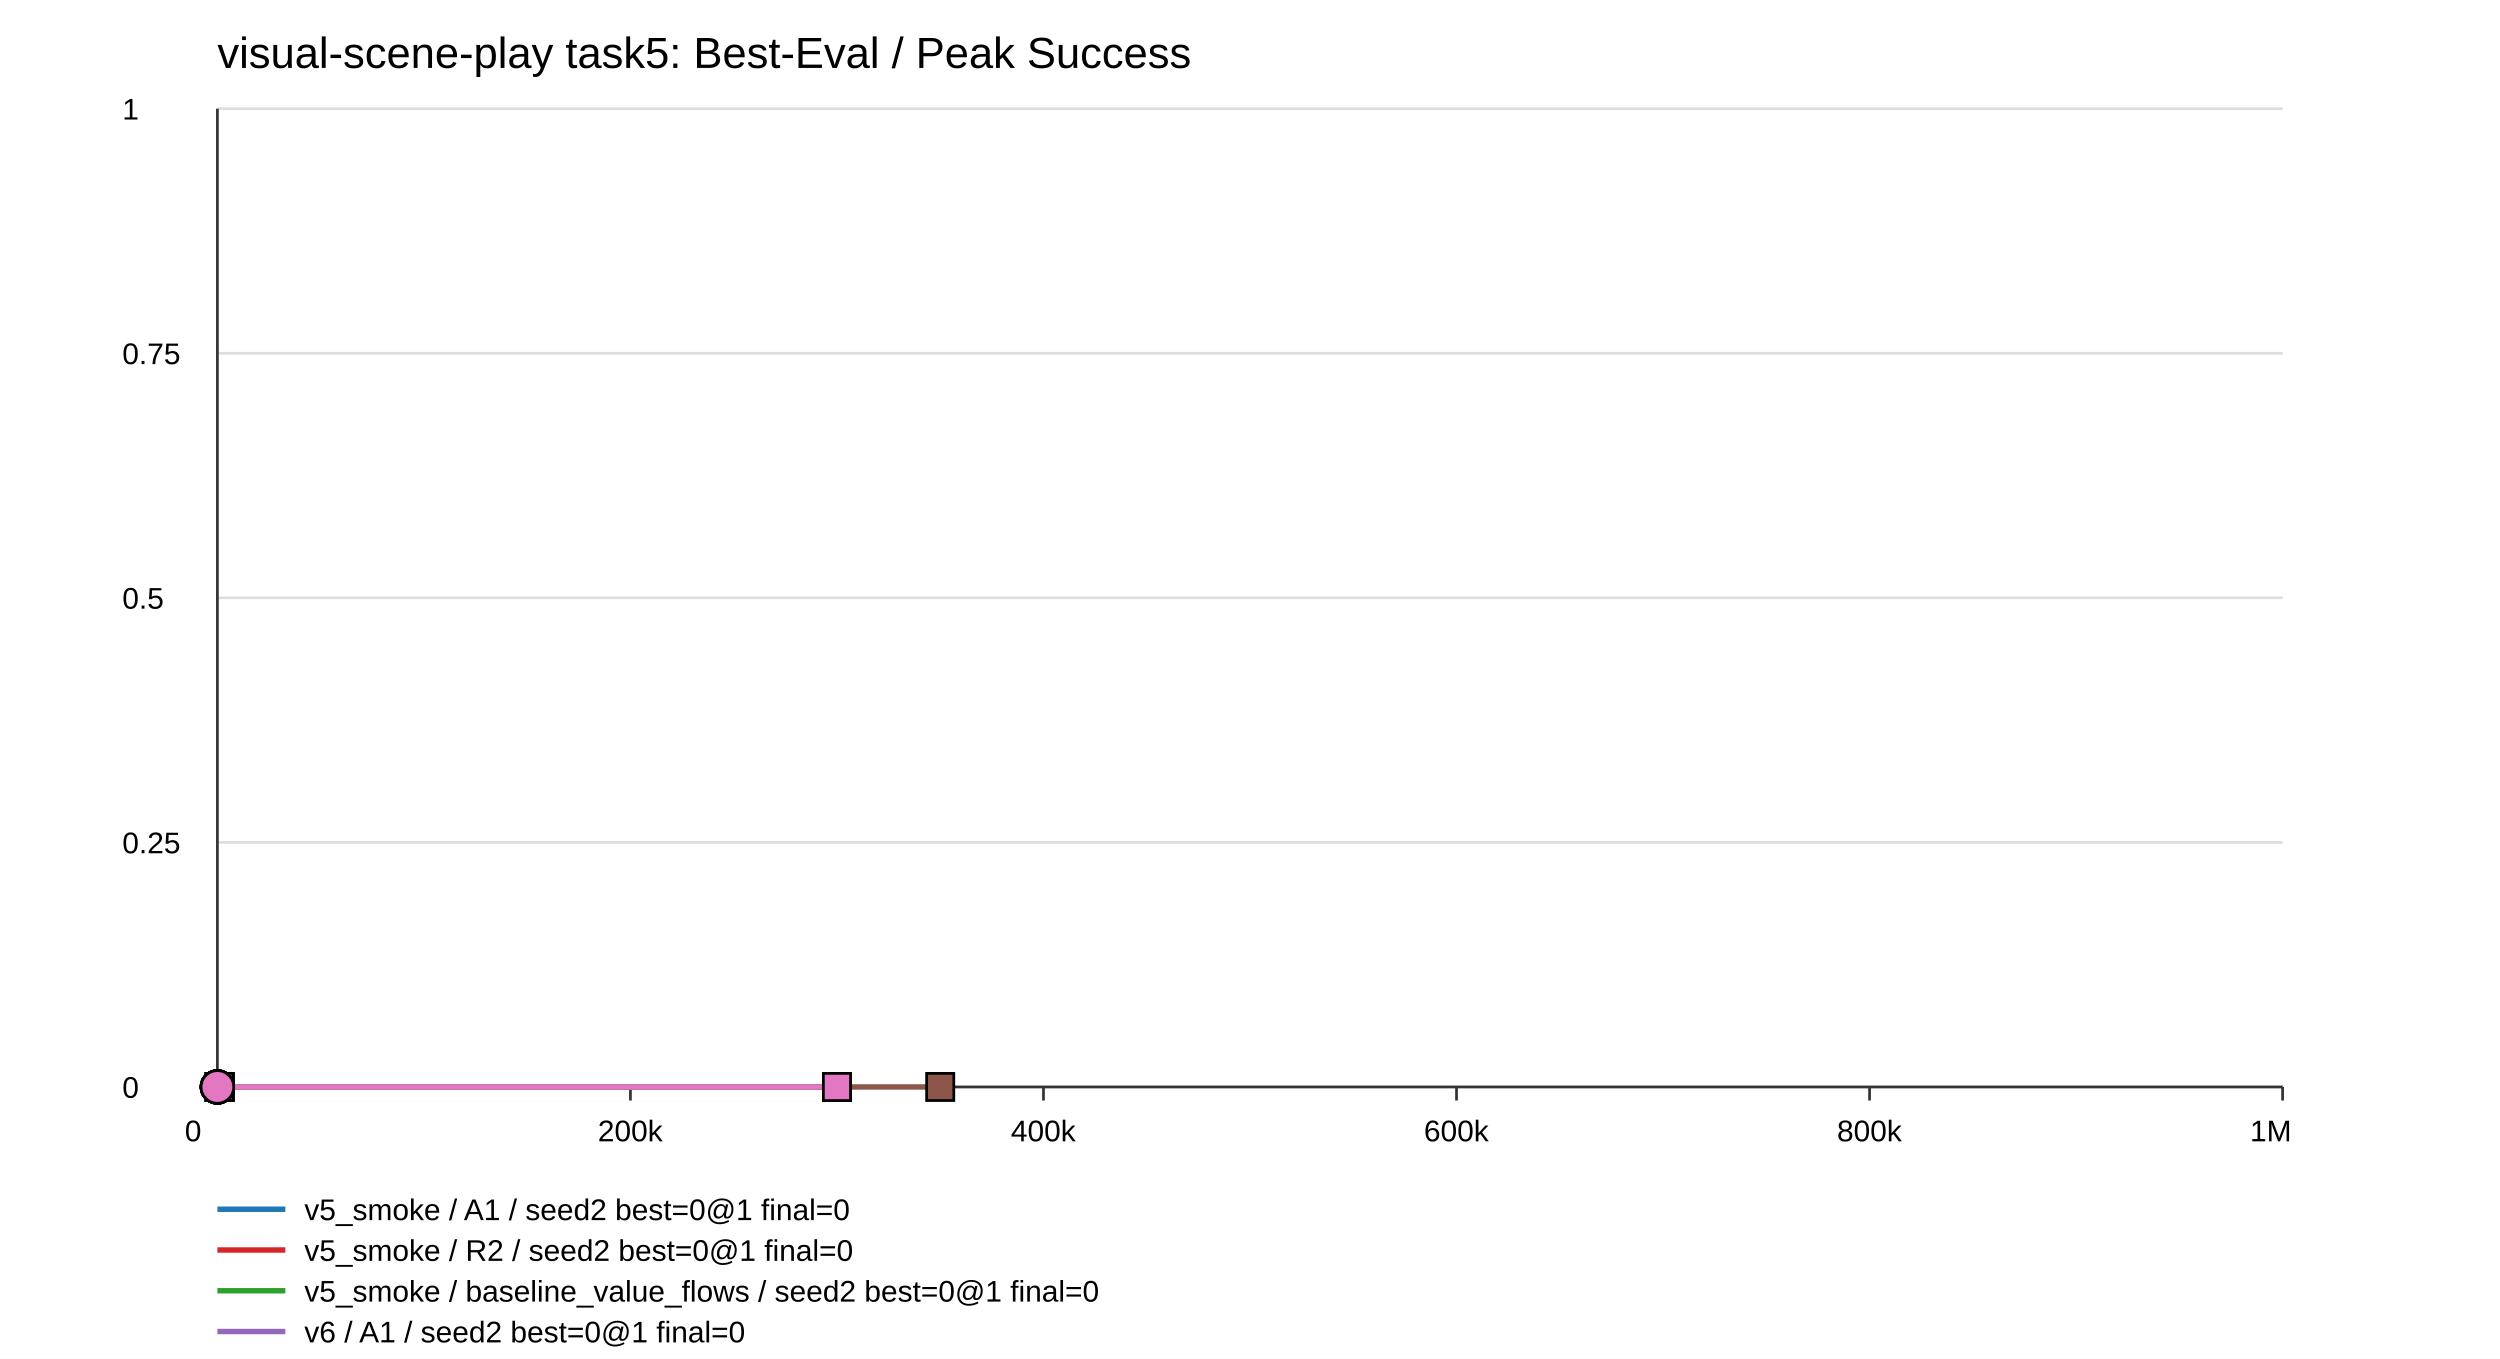
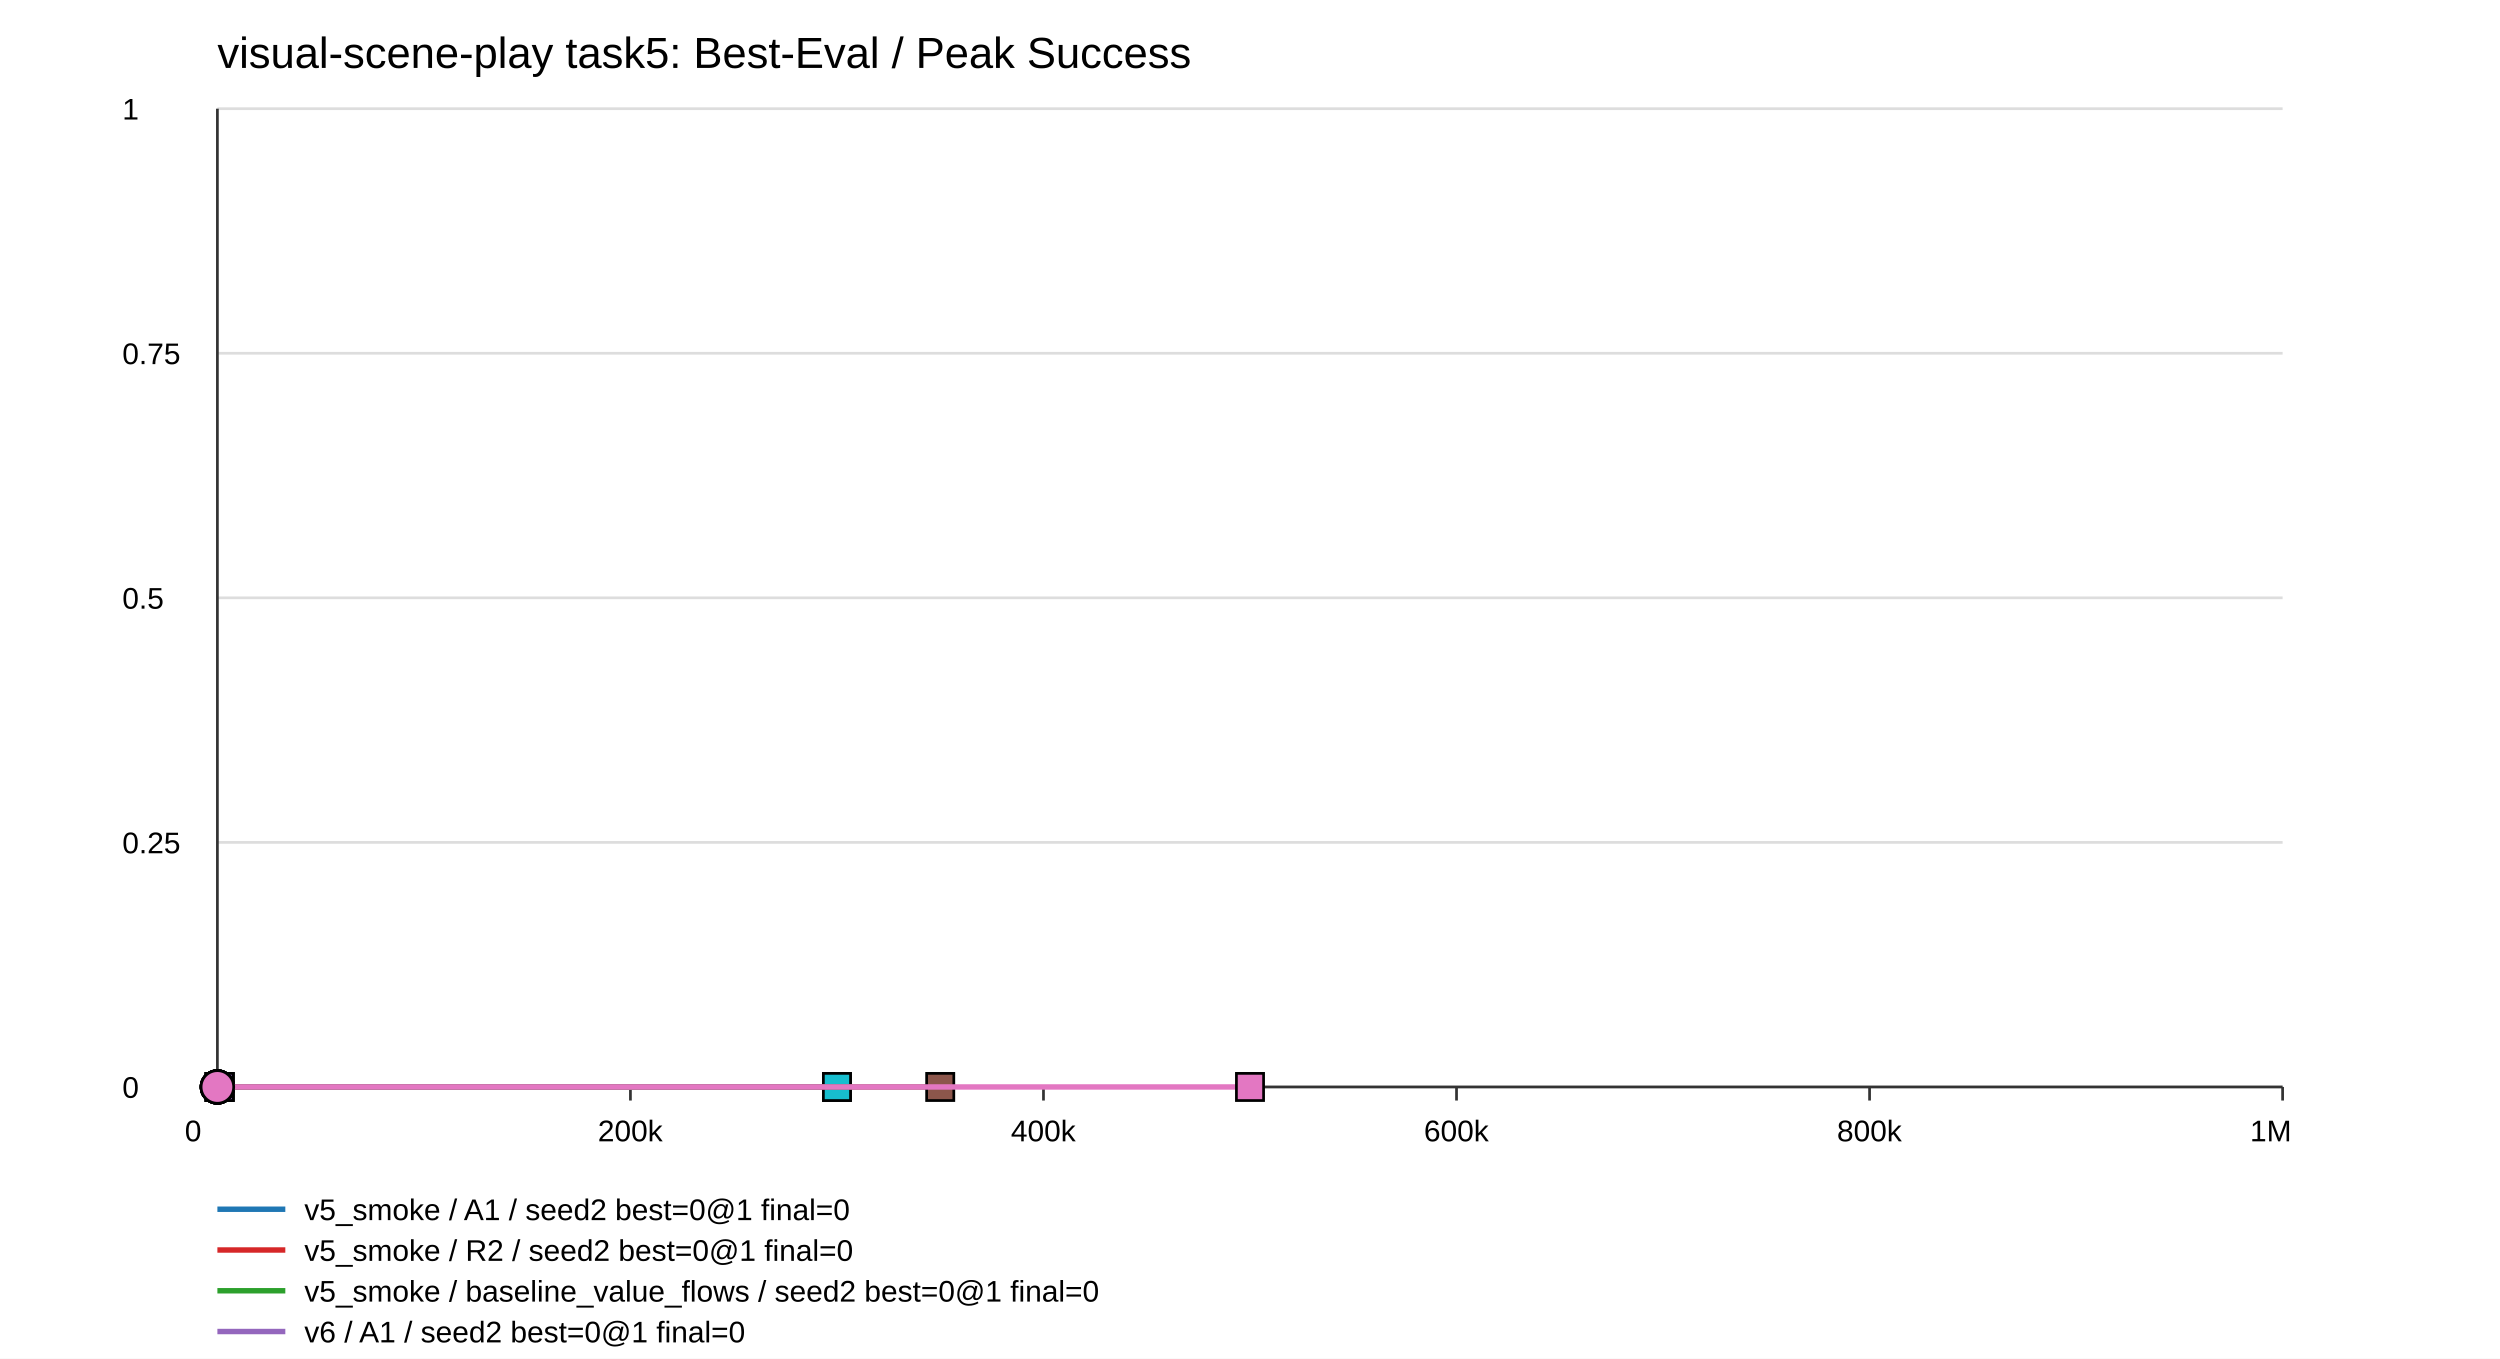
<svg xmlns="http://www.w3.org/2000/svg" width="920" height="500" viewBox="0 0 920 500">
  <rect width="100%" height="100%" fill="white" />
  <text x="80" y="25" font-family="Arial" font-size="16">visual-scene-play task5: Best-Eval / Peak Success</text>
  <line x1="80" y1="400.0" x2="840" y2="400.0" stroke="#ddd" />
  <text x="45" y="404.0" font-family="Arial" font-size="11">0</text>
  <line x1="80" y1="310.0" x2="840" y2="310.0" stroke="#ddd" />
  <text x="45" y="314.0" font-family="Arial" font-size="11">0.25</text>
  <line x1="80" y1="220.0" x2="840" y2="220.0" stroke="#ddd" />
  <text x="45" y="224.0" font-family="Arial" font-size="11">0.5</text>
  <line x1="80" y1="130.0" x2="840" y2="130.0" stroke="#ddd" />
  <text x="45" y="134.0" font-family="Arial" font-size="11">0.75</text>
  <line x1="80" y1="40.0" x2="840" y2="40.0" stroke="#ddd" />
  <text x="45" y="44.0" font-family="Arial" font-size="11">1</text>
  <line x1="80" y1="400" x2="840" y2="400" stroke="#333" />
  <line x1="80" y1="40" x2="80" y2="400" stroke="#333" />
  <line x1="80.0" y1="400" x2="80.0" y2="405" stroke="#333" />
  <text x="68.0" y="420" font-family="Arial" font-size="11">0</text>
  <line x1="232.0" y1="400" x2="232.0" y2="405" stroke="#333" />
  <text x="220.0" y="420" font-family="Arial" font-size="11">200k</text>
  <line x1="384.0" y1="400" x2="384.0" y2="405" stroke="#333" />
  <text x="372.0" y="420" font-family="Arial" font-size="11">400k</text>
  <line x1="536.0" y1="400" x2="536.0" y2="405" stroke="#333" />
  <text x="524.0" y="420" font-family="Arial" font-size="11">600k</text>
  <line x1="688.0" y1="400" x2="688.0" y2="405" stroke="#333" />
  <text x="676.0" y="420" font-family="Arial" font-size="11">800k</text>
  <line x1="840.0" y1="400" x2="840.0" y2="405" stroke="#333" />
  <text x="828.0" y="420" font-family="Arial" font-size="11">1M</text>
  <polyline points="80.0,400.0 80.8,400.0" fill="none" stroke="#1f77b4" stroke-width="2" />
  <circle cx="80.0" cy="400.0" r="6" fill="#1f77b4" stroke="black" />
  <rect x="75.8" y="395.0" width="10" height="10" fill="#1f77b4" stroke="black" />
  <line x1="80" y1="445" x2="105" y2="445" stroke="#1f77b4" stroke-width="2" />
  <text x="112" y="449" font-family="Arial" font-size="11">v5_smoke / A1 / seed2 best=0@1 final=0</text>
  <polyline points="80.0,400.0 80.8,400.0" fill="none" stroke="#d62728" stroke-width="2" />
  <circle cx="80.0" cy="400.0" r="6" fill="#d62728" stroke="black" />
  <rect x="75.8" y="395.0" width="10" height="10" fill="#d62728" stroke="black" />
  <line x1="80" y1="460" x2="105" y2="460" stroke="#d62728" stroke-width="2" />
  <text x="112" y="464" font-family="Arial" font-size="11">v5_smoke / R2 / seed2 best=0@1 final=0</text>
  <polyline points="80.0,400.0 80.8,400.0" fill="none" stroke="#2ca02c" stroke-width="2" />
  <circle cx="80.0" cy="400.0" r="6" fill="#2ca02c" stroke="black" />
  <rect x="75.8" y="395.0" width="10" height="10" fill="#2ca02c" stroke="black" />
  <line x1="80" y1="475" x2="105" y2="475" stroke="#2ca02c" stroke-width="2" />
  <text x="112" y="479" font-family="Arial" font-size="11">v5_smoke / baseline_value_flows / seed2 best=0@1 final=0</text>
  <polyline points="80.0,400.0 80.8,400.0" fill="none" stroke="#9467bd" stroke-width="2" />
  <circle cx="80.0" cy="400.0" r="6" fill="#9467bd" stroke="black" />
  <rect x="75.8" y="395.0" width="10" height="10" fill="#9467bd" stroke="black" />
  <line x1="80" y1="490" x2="105" y2="490" stroke="#9467bd" stroke-width="2" />
  <text x="112" y="494" font-family="Arial" font-size="11">v6 / A1 / seed2 best=0@1 final=0</text>
  <polyline points="80.0,400.0 118.0,400.0 156.0,400.0 194.0,400.0 232.0,400.0 270.0,400.0 308.0,400.0" fill="none" stroke="#ff7f0e" stroke-width="2" />
  <circle cx="80.0" cy="400.0" r="6" fill="#ff7f0e" stroke="black" />
  <rect x="303.0" y="395.0" width="10" height="10" fill="#ff7f0e" stroke="black" />
  <line x1="80" y1="505" x2="105" y2="505" stroke="#ff7f0e" stroke-width="2" />
  <text x="112" y="509" font-family="Arial" font-size="11">v6 / A1 / seed2 best=0@1 final=0</text>
  <polyline points="80.0,400.0 118.0,400.0 156.0,400.0 194.0,400.0 232.0,400.0 270.0,400.0 308.0,400.0" fill="none" stroke="#17becf" stroke-width="2" />
  <circle cx="80.0" cy="400.0" r="6" fill="#17becf" stroke="black" />
  <rect x="303.0" y="395.0" width="10" height="10" fill="#17becf" stroke="black" />
  <line x1="80" y1="520" x2="105" y2="520" stroke="#17becf" stroke-width="2" />
  <text x="112" y="524" font-family="Arial" font-size="11">v6 / R2 / seed2 best=0@1 final=0</text>
  <polyline points="80.0,400.0 118.0,400.0 156.0,400.0 194.0,400.0 232.0,400.0 270.0,400.0 308.0,400.0 346.0,400.0" fill="none" stroke="#8c564b" stroke-width="2" />
  <circle cx="80.0" cy="400.0" r="6" fill="#8c564b" stroke="black" />
  <rect x="341.0" y="395.0" width="10" height="10" fill="#8c564b" stroke="black" />
  <line x1="80" y1="535" x2="105" y2="535" stroke="#8c564b" stroke-width="2" />
  <text x="112" y="539" font-family="Arial" font-size="11">v8p1 / R2_stable_strong / seed2 best=0@1 final=0</text>
-   <polyline points="80.0,400.0 118.0,400.0 156.0,400.0 194.0,400.0 232.0,400.0 270.0,400.0 308.0,400.0" fill="none" stroke="#e377c2" stroke-width="2" />
+   <polyline points="80.0,400.0 118.0,400.0 156.0,400.0 194.0,400.0 232.0,400.0 270.0,400.0 308.0,400.0 346.0,400.0 384.0,400.0 422.0,400.0 460.0,400.0" fill="none" stroke="#e377c2" stroke-width="2" />
  <circle cx="80.0" cy="400.0" r="6" fill="#e377c2" stroke="black" />
-   <rect x="303.0" y="395.0" width="10" height="10" fill="#e377c2" stroke="black" />
+   <rect x="455.0" y="395.0" width="10" height="10" fill="#e377c2" stroke="black" />
  <line x1="80" y1="550" x2="105" y2="550" stroke="#e377c2" stroke-width="2" />
  <text x="112" y="554" font-family="Arial" font-size="11">v8p1 / R2_stable_strong / seed2 best=0@1 final=0</text>
</svg>
